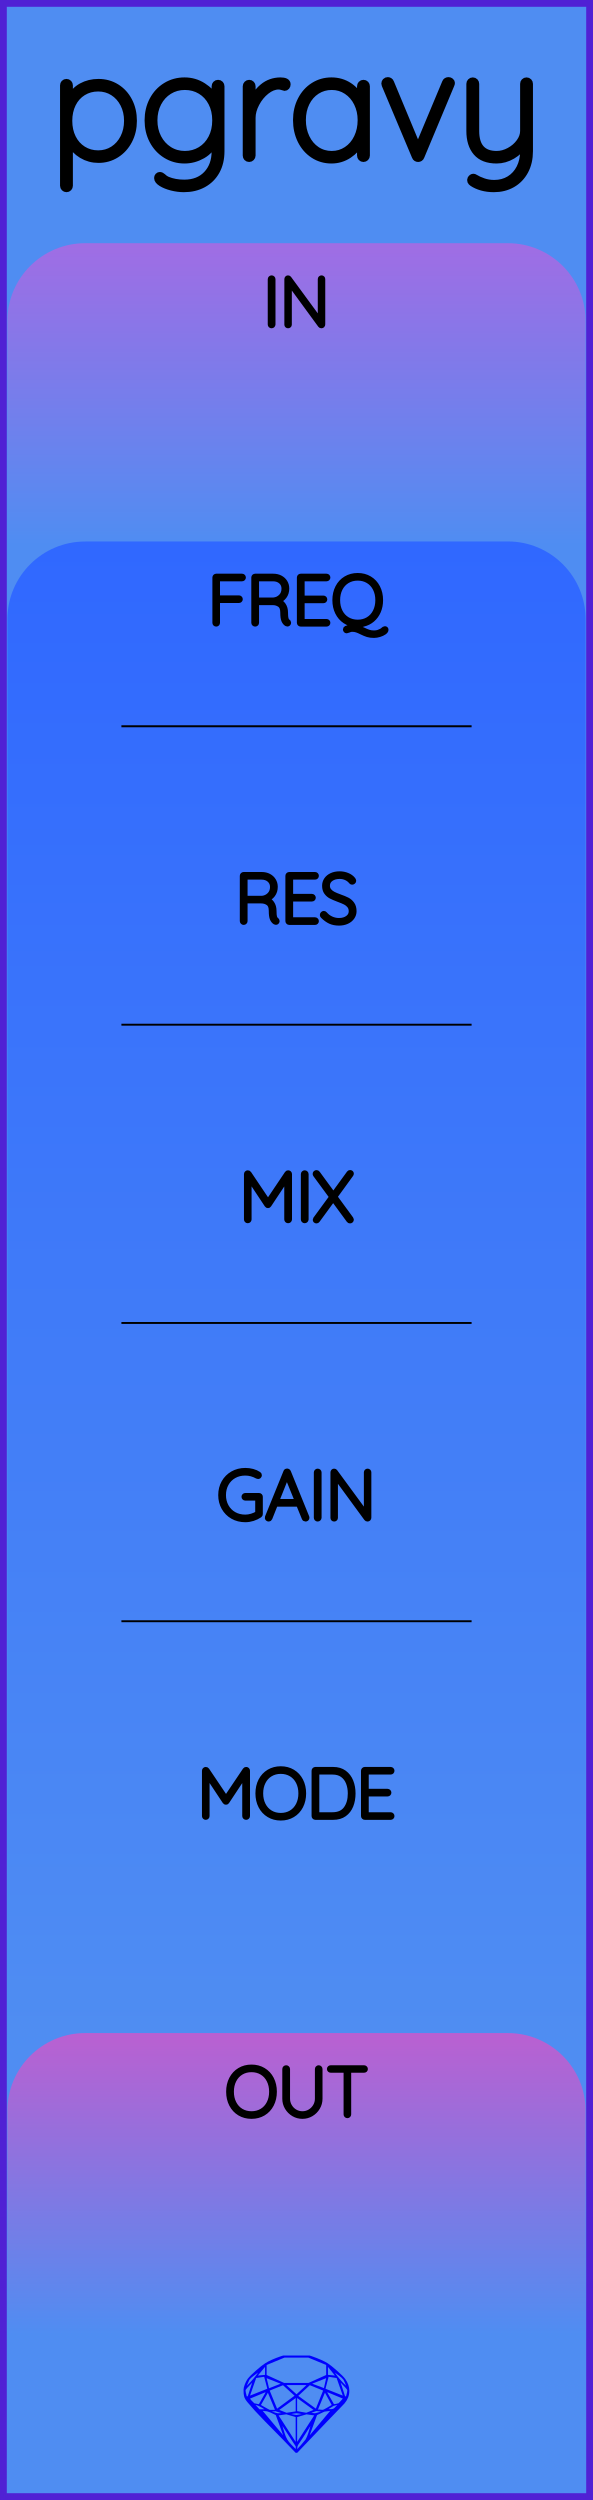
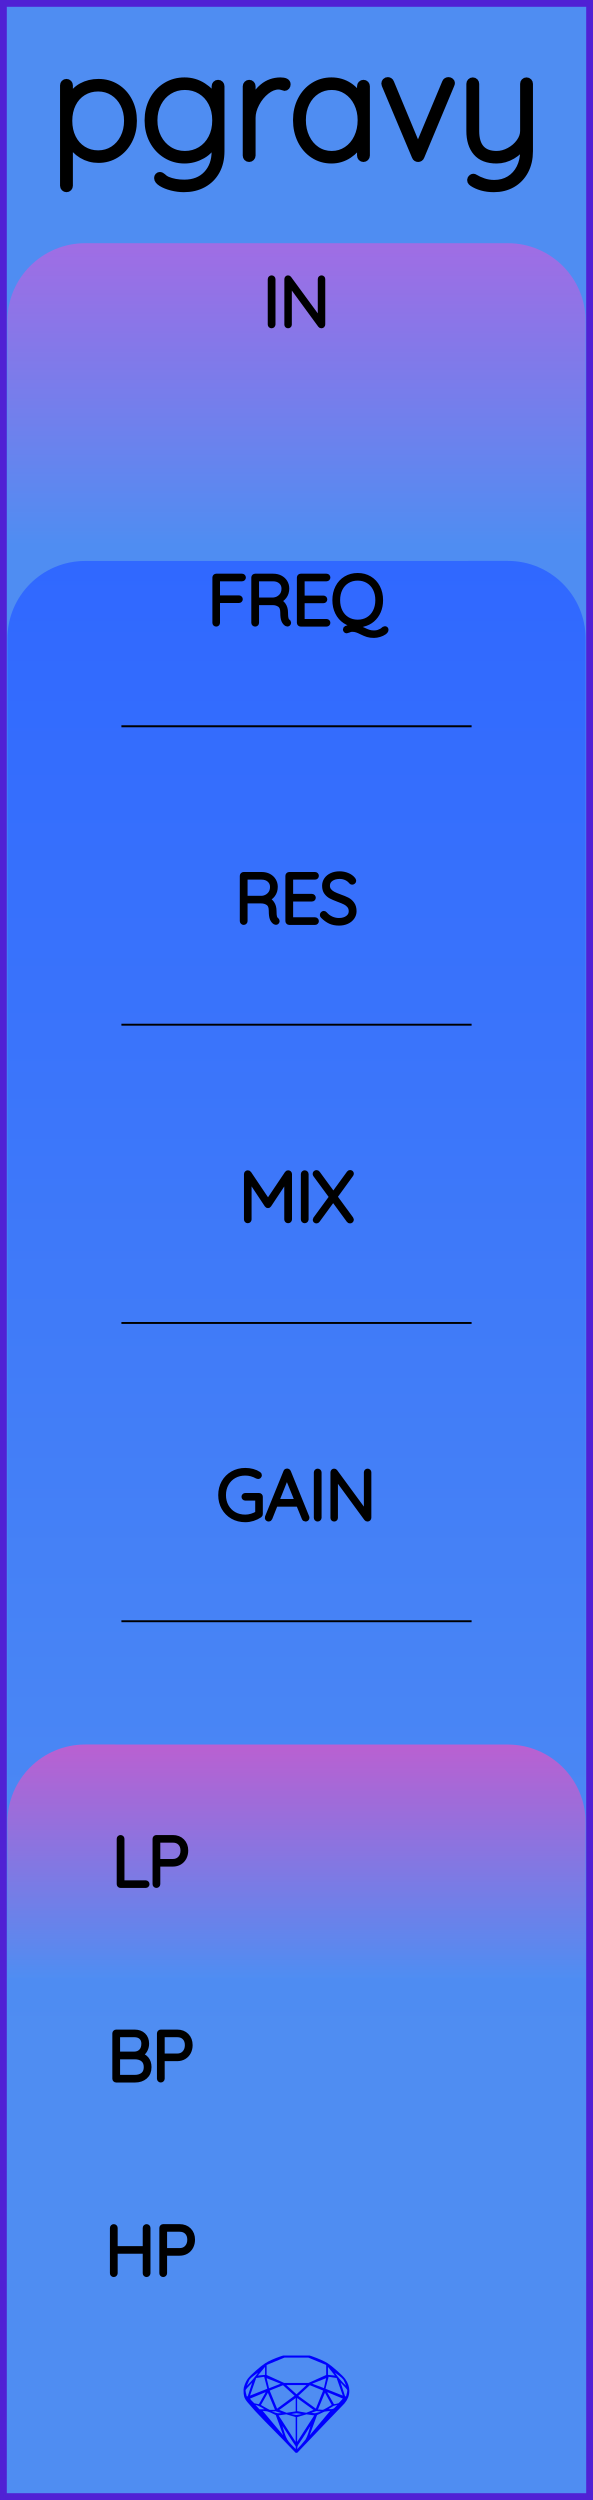
<svg xmlns="http://www.w3.org/2000/svg" width="30.48mm" height="128.50mm" viewBox="0 0 30.48 128.50">
  <g id="PanelLayer">
    <defs>
      <linearGradient id="gradient_in" x1="0" y1="12.5" x2="0" y2="28" gradientUnits="userSpaceOnUse">
        <stop style="stop-color:#a06de4;stop-opacity:1;" offset="0" />
        <stop style="stop-color:#4f8df2;stop-opacity:1;" offset="1" />
      </linearGradient>
-       <linearGradient id="gradient_controls" x1="0" y1="27.833" x2="0" y2="104.667" gradientUnits="userSpaceOnUse">
+       <linearGradient id="gradient_controls" x1="0" y1="28.833" x2="0" y2="104.667" gradientUnits="userSpaceOnUse">
        <stop style="stop-color:#3068ff;stop-opacity:1;" offset="0" />
        <stop style="stop-color:#4f8df2;stop-opacity:1;" offset="1" />
      </linearGradient>
-       <linearGradient id="gradient_out" x1="0" y1="104.5" x2="0" y2="120" gradientUnits="userSpaceOnUse">
+       <linearGradient id="gradient_out" x1="0" y1="89.667" x2="0" y2="101.667" gradientUnits="userSpaceOnUse">
        <stop style="stop-color:#ba60d1;stop-opacity:1;" offset="0" />
        <stop style="stop-color:#4f8df2;stop-opacity:1;" offset="1" />
      </linearGradient>
    </defs>
    <rect id="border_rect" width="30.48" height="128.5" x="0" y="0" style="display:inline;fill:#4f8df2;fill-opacity:1;fill-rule:nonzero;stroke:#5021d4;stroke-width:0.7;stroke-linecap:round;stroke-linejoin:round;stroke-dasharray:none;stroke-opacity:1;image-rendering:auto" />
    <path id="model_name" d="M6.862 6.211Q6.862 6.77 6.625 7.224Q6.388 7.678 5.977 7.938Q5.566 8.198 5.061 8.198Q4.596 8.198 4.208 7.965Q3.82 7.732 3.571 7.305V9.548Q3.571 9.61 3.528 9.657Q3.486 9.703 3.416 9.703Q3.354 9.703 3.307 9.657Q3.261 9.61 3.261 9.548V4.387Q3.261 4.325 3.303 4.278Q3.346 4.232 3.416 4.232Q3.486 4.232 3.528 4.278Q3.571 4.325 3.571 4.387V5.101Q3.804 4.659 4.192 4.445Q4.58 4.232 5.061 4.232Q5.574 4.232 5.985 4.488Q6.396 4.744 6.629 5.194Q6.862 5.644 6.862 6.211ZM6.551 6.211Q6.551 5.73 6.354 5.346Q6.156 4.961 5.814 4.744Q5.473 4.527 5.046 4.527Q4.611 4.527 4.266 4.74Q3.92 4.954 3.73 5.338Q3.54 5.722 3.54 6.211Q3.54 6.7 3.73 7.084Q3.92 7.468 4.266 7.686Q4.611 7.903 5.046 7.903Q5.473 7.903 5.814 7.686Q6.156 7.468 6.354 7.08Q6.551 6.692 6.551 6.211ZM11.363 4.434V7.771Q11.363 8.361 11.123 8.795Q10.882 9.23 10.447 9.467Q10.013 9.703 9.454 9.703Q9.144 9.703 8.825 9.622Q8.507 9.54 8.302 9.412Q8.096 9.284 8.096 9.152Q8.096 9.09 8.131 9.052Q8.166 9.013 8.228 9.013Q8.274 9.013 8.368 9.09Q8.476 9.199 8.608 9.253Q8.988 9.409 9.47 9.409Q10.199 9.409 10.626 8.958Q11.053 8.508 11.053 7.771V7.235Q10.843 7.732 10.405 7.981Q9.966 8.229 9.485 8.229Q8.957 8.229 8.527 7.961Q8.096 7.693 7.851 7.228Q7.607 6.762 7.607 6.188Q7.607 5.613 7.851 5.148Q8.096 4.682 8.527 4.418Q8.957 4.154 9.485 4.154Q10.005 4.154 10.436 4.43Q10.867 4.705 11.053 5.093V4.434Q11.053 4.372 11.096 4.325Q11.138 4.278 11.208 4.278Q11.278 4.278 11.321 4.325Q11.363 4.372 11.363 4.434ZM11.084 6.188Q11.084 5.675 10.878 5.28Q10.673 4.884 10.312 4.667Q9.951 4.449 9.501 4.449Q9.051 4.449 8.69 4.674Q8.329 4.899 8.123 5.295Q7.917 5.691 7.917 6.188Q7.917 6.684 8.123 7.08Q8.329 7.476 8.69 7.705Q9.051 7.934 9.501 7.934Q9.951 7.934 10.312 7.713Q10.673 7.492 10.878 7.096Q11.084 6.7 11.084 6.188ZM14.763 4.333Q14.763 4.403 14.724 4.449Q14.685 4.496 14.623 4.496Q14.6 4.496 14.511 4.461Q14.421 4.426 14.32 4.426Q14.002 4.426 13.684 4.678Q13.366 4.93 13.164 5.315Q12.962 5.699 12.962 6.056V7.996Q12.962 8.058 12.915 8.105Q12.869 8.151 12.807 8.151Q12.737 8.151 12.694 8.105Q12.652 8.058 12.652 7.996V4.434Q12.652 4.372 12.698 4.325Q12.745 4.278 12.807 4.278Q12.877 4.278 12.919 4.325Q12.962 4.372 12.962 4.434V5.256Q13.141 4.783 13.517 4.472Q13.893 4.162 14.406 4.154Q14.763 4.154 14.763 4.333ZM18.837 4.434V7.996Q18.837 8.058 18.791 8.105Q18.744 8.151 18.682 8.151Q18.612 8.151 18.57 8.105Q18.527 8.058 18.527 7.996V7.298Q18.333 7.693 17.929 7.961Q17.526 8.229 17.037 8.229Q16.524 8.229 16.113 7.961Q15.702 7.693 15.469 7.224Q15.236 6.754 15.236 6.172Q15.236 5.598 15.473 5.136Q15.71 4.674 16.121 4.414Q16.532 4.154 17.037 4.154Q17.541 4.154 17.945 4.418Q18.348 4.682 18.527 5.124V4.434Q18.527 4.372 18.57 4.325Q18.612 4.278 18.682 4.278Q18.752 4.278 18.795 4.325Q18.837 4.372 18.837 4.434ZM18.558 6.172Q18.558 5.699 18.364 5.303Q18.17 4.907 17.824 4.678Q17.479 4.449 17.052 4.449Q16.625 4.449 16.28 4.67Q15.935 4.892 15.741 5.284Q15.547 5.675 15.547 6.172Q15.547 6.669 15.741 7.072Q15.935 7.476 16.276 7.705Q16.618 7.934 17.052 7.934Q17.479 7.934 17.824 7.705Q18.17 7.476 18.364 7.072Q18.558 6.669 18.558 6.172ZM23.207 4.263Q23.207 4.31 23.183 4.356L21.639 8.05Q21.623 8.097 21.581 8.124Q21.538 8.151 21.492 8.151Q21.445 8.151 21.402 8.124Q21.36 8.097 21.344 8.05L19.792 4.364Q19.776 4.317 19.776 4.294Q19.776 4.232 19.819 4.185Q19.862 4.139 19.939 4.139Q19.978 4.139 20.021 4.166Q20.064 4.193 20.079 4.24L21.484 7.616L22.896 4.24Q22.935 4.139 23.059 4.139Q23.106 4.139 23.156 4.174Q23.207 4.209 23.207 4.263ZM27.219 4.31V7.771Q27.219 8.353 26.983 8.792Q26.746 9.23 26.331 9.467Q25.915 9.703 25.388 9.703Q25.046 9.703 24.763 9.622Q24.48 9.54 24.286 9.409Q24.146 9.315 24.2 9.199Q24.255 9.106 24.332 9.106Q24.371 9.106 24.402 9.129Q24.588 9.246 24.848 9.335Q25.108 9.424 25.403 9.424Q25.846 9.424 26.187 9.215Q26.529 9.005 26.719 8.629Q26.909 8.252 26.909 7.771V7.422Q26.73 7.771 26.338 8Q25.947 8.229 25.527 8.229Q24.829 8.229 24.487 7.829Q24.146 7.429 24.146 6.731V4.31Q24.146 4.247 24.189 4.201Q24.231 4.154 24.301 4.154Q24.371 4.154 24.414 4.201Q24.456 4.247 24.456 4.31V6.731Q24.456 7.934 25.527 7.934Q25.861 7.934 26.183 7.759Q26.505 7.585 26.707 7.305Q26.909 7.026 26.909 6.731V4.31Q26.909 4.247 26.951 4.201Q26.994 4.154 27.064 4.154Q27.134 4.154 27.177 4.201Q27.219 4.247 27.219 4.31Z" style="display:inline;stroke:#000000;stroke-width:0.35;stroke-linecap:round;stroke-linejoin:bevel" />
    <path id="sapphire_gemstone" d="m 17.955,122.900 q 0,0.342 -0.243,0.631 -0.044,0.052 -0.204,0.215 -0.187,0.19 -0.785,0.813 l -1.444,1.513 q -0.019,0.003 -0.044,0.003 -0.028,0 -0.041,-0.003 -0.083,-0.083 -0.648,-0.675 -0.469,-0.474 -0.934,-0.948 -0.557,-0.568 -0.898,-0.981 -0.132,-0.16 -0.168,-0.298 -0.028,-0.102 -0.028,-0.342 0,-0.11 0.072,-0.289 0.066,-0.165 0.141,-0.265 0.119,-0.157 0.422,-0.424 0.284,-0.251 0.474,-0.375 0.273,-0.179 0.819,-0.367 0.096,-0.033 0.11,-0.033 h 1.361 q 0.011,0 0.105,0.033 0.568,0.201 0.824,0.367 0.165,0.105 0.474,0.378 0.322,0.284 0.422,0.422 0.215,0.295 0.215,0.626 z m -0.168,-0.273 q -0.033,-0.107 -0.135,-0.309 -0.072,-0.094 -0.209,-0.198 -0.119,-0.085 -0.234,-0.171 0.245,0.364 0.579,0.678 z m -0.573,-0.524 -0.358,-0.446 v 0.411 z m 0.637,0.758 q 0,-0.052 -0.342,-0.394 l 0.229,0.703 h 0.05 q 0.063,-0.218 0.063,-0.309 z m -0.232,0.273 -0.317,-0.904 -0.411,-0.063 -0.16,0.615 z m 0.003,0.154 -0.772,-0.32 h -0.03 l 0.345,0.606 q 0.08,-0.003 0.234,-0.047 0.025,-0.014 0.223,-0.24 z m -0.857,-1.05 -0.719,0.284 0.604,0.226 z m 0,-0.163 v -0.515 l -0.918,-0.38 h -1.224 l -0.918,0.38 v 0.515 l 0.898,0.408 h 1.254 z m 0.573,1.538 q -0.069,0.011 -0.198,0.052 -0.085,0.055 -0.259,0.163 0.019,0 0.063,0.003 0.041,0 0.063,0 0.119,0 0.19,-0.069 0.072,-0.072 0.141,-0.149 z m -0.289,0.003 -0.347,-0.631 -0.364,0.879 q 0.025,-0.017 0.066,-0.017 0.03,0 0.085,0.011 0.058,0.008 0.088,0.008 0.05,0 0.229,-0.107 0.229,-0.138 0.243,-0.143 z m -0.441,-0.741 -0.684,-0.276 -0.593,0.548 0.904,0.656 z m -0.854,-0.284 h -1.036 l 0.524,0.474 z m 0.75,1.367 q -0.229,-0.03 -0.229,-0.03 -0.036,0 -0.273,0.094 l 0.19,0.019 q 0.011,0 0.311,-0.083 z m -0.389,-0.088 -0.843,-0.612 v 0.675 l 0.471,0.083 z m 0.854,0.05 q -0.099,0.006 -0.295,0.039 -0.011,0.003 -0.378,0.176 -0.13,0.347 -0.38,1.042 z m -2.544,-1.397 -0.719,-0.284 0.124,0.518 z m -0.802,-0.455 v -0.411 l -0.367,0.446 z m 1.516,1.072 -0.593,-0.54 -0.684,0.276 0.38,0.929 z m 0.369,0.943 q -0.033,-0.003 -0.135,-0.025 -0.085,-0.017 -0.138,-0.017 -0.052,0 -0.138,0.017 -0.102,0.022 -0.135,0.025 0.265,0.047 0.273,0.047 0.008,0 0.273,-0.047 z m -0.309,-0.138 v -0.686 l -0.843,0.612 0.372,0.146 z m 0.951,0.207 -0.397,-0.055 -0.48,0.141 v 1.276 z m -2.888,-2.202 q -0.119,0.085 -0.234,0.174 -0.146,0.107 -0.209,0.196 -0.044,0.105 -0.135,0.314 0.369,-0.364 0.579,-0.684 z m 0.477,0.832 -0.16,-0.615 -0.411,0.063 -0.317,0.904 z m 0.394,1.083 -0.364,-0.879 -0.356,0.631 q 0.435,0.251 0.452,0.251 0.091,0 0.267,-0.003 z m 1.822,0.83 q -0.132,0.212 -0.405,0.634 -0.077,0.107 -0.22,0.328 -0.058,0.105 -0.055,0.226 0.16,-0.152 0.433,-0.496 0.077,-0.13 0.141,-0.339 0.055,-0.176 0.107,-0.353 z m -1.494,-0.661 -0.27,-0.088 -0.008,-0.011 q -0.025,0 -0.107,0.011 -0.066,0.006 -0.107,0.006 0.273,0.091 0.311,0.091 0.025,0 0.182,-0.008 z m -0.81,-1.064 h -0.03 l -0.772,0.32 q 0.066,0.097 0.223,0.24 0.077,0.014 0.234,0.047 z m -0.689,-0.502 q -0.342,0.347 -0.342,0.394 0,0.08 0.063,0.309 h 0.05 z m 2.235,3.045 v -1.276 l -0.48,-0.141 -0.397,0.055 z m -1.607,-1.676 q -0.256,-0.182 -0.458,-0.223 0.066,0.077 0.204,0.223 z m 1.61,2.045 v -0.138 l -0.684,-1.05 q 0.052,0.176 0.107,0.353 0.063,0.209 0.141,0.339 0.069,0.119 0.204,0.259 0.116,0.119 0.232,0.237 z m -0.645,-0.706 q -0.116,-0.328 -0.38,-1.042 -0.135,-0.066 -0.273,-0.13 -0.16,-0.072 -0.289,-0.072 -0.052,0 -0.11,-0.014 z" style="stroke-width:0;fill:#0000ff;stroke:#2e2114;stroke-linecap:square;stroke-opacity:1" />
    <path id="in_art" d="M 0.38,28.00 L 0.38,16.50 A 4 4 0 0 1 4.38 12.5 L 26.10,12.50 A 4 4 0 0 1 30.1 16.5 L 30.10,12.50 L 30.10,28.00 z" style="fill:url(#gradient_in);fill-opacity:1;stroke-width:0;" />
-     <path id="controls_art" d="M 0.38,104.67 L 0.38,31.83 A 4 4 0 0 1 4.38 27.833 L 26.10,27.83 A 4 4 0 0 1 30.1 31.833 L 30.10,27.83 L 30.10,104.67 z" style="fill:url(#gradient_controls);fill-opacity:1;stroke-width:0;" />
-     <path id="out_art" d="M 0.38,120.00 L 0.38,108.50 A 4 4 0 0 1 4.38 104.5 L 26.10,104.50 A 4 4 0 0 1 30.1 108.5 L 30.10,104.50 L 30.10,120.00 z" style="fill:url(#gradient_out);fill-opacity:1;stroke-width:0;" />
+     <path id="controls_art" d="M 0.38,104.67 L 0.38,32.83 A 4 4 0 0 1 4.38 28.833 L 26.10,28.83 A 4 4 0 0 1 30.1 32.833 L 30.10,28.83 L 30.10,104.67 z" style="fill:url(#gradient_controls);fill-opacity:1;stroke-width:0;" />
+     <path id="out_art" d="M 0.38,101.67 L 0.38,93.67 A 4 4 0 0 1 4.38 89.667 L 26.10,89.67 A 4 4 0 0 1 30.1 93.667 L 30.10,89.67 L 30.10,101.67 z" style="fill:url(#gradient_out);fill-opacity:1;stroke-width:0;" />
    <path d="M13.961 16.749Q13.926 16.749 13.906 16.728Q13.887 16.706 13.887 16.675V14.354Q13.887 14.322 13.908 14.301Q13.929 14.279 13.961 14.279Q13.993 14.279 14.014 14.301Q14.035 14.322 14.035 14.354V16.675Q14.032 16.706 14.011 16.728Q13.989 16.749 13.961 16.749ZM16.593 14.346V16.671Q16.593 16.71 16.572 16.729Q16.551 16.749 16.519 16.749Q16.483 16.749 16.462 16.721L14.875 14.551V16.689Q14.875 16.714 14.855 16.731Q14.836 16.749 14.808 16.749Q14.776 16.749 14.758 16.731Q14.741 16.714 14.741 16.689V14.35Q14.741 14.315 14.76 14.297Q14.78 14.279 14.804 14.279Q14.836 14.279 14.857 14.304L16.459 16.488V14.346Q16.459 14.318 16.478 14.299Q16.498 14.279 16.526 14.279Q16.558 14.279 16.575 14.299Q16.593 14.318 16.593 14.346Z" style="stroke:#000000;stroke-width:0.25;stroke-linecap:round;stroke-linejoin:bevel" />
-     <path d="M12.928 108.784Q12.585 108.784 12.317 108.624Q12.049 108.463 11.899 108.174Q11.749 107.885 11.749 107.514Q11.749 107.144 11.899 106.854Q12.049 106.565 12.317 106.405Q12.585 106.244 12.928 106.244Q13.27 106.244 13.538 106.405Q13.806 106.565 13.956 106.854Q14.106 107.144 14.106 107.514Q14.106 107.885 13.956 108.174Q13.806 108.463 13.538 108.624Q13.27 108.784 12.928 108.784ZM12.928 106.385Q12.628 106.385 12.393 106.526Q12.159 106.667 12.028 106.925Q11.897 107.183 11.897 107.514Q11.897 107.846 12.028 108.103Q12.159 108.361 12.393 108.502Q12.628 108.643 12.928 108.643Q13.227 108.643 13.462 108.502Q13.697 108.361 13.827 108.103Q13.958 107.846 13.958 107.514Q13.958 107.183 13.827 106.925Q13.697 106.667 13.462 106.526Q13.227 106.385 12.928 106.385ZM16.452 106.35V107.874Q16.452 108.121 16.328 108.329Q16.205 108.537 15.997 108.661Q15.789 108.784 15.545 108.784Q15.298 108.784 15.09 108.661Q14.882 108.537 14.758 108.329Q14.635 108.121 14.635 107.874V106.35Q14.635 106.318 14.656 106.299Q14.677 106.279 14.709 106.279Q14.741 106.279 14.762 106.301Q14.783 106.322 14.783 106.35V107.874Q14.783 108.082 14.886 108.258Q14.988 108.435 15.162 108.539Q15.337 108.643 15.545 108.643Q15.753 108.643 15.928 108.539Q16.102 108.435 16.207 108.258Q16.311 108.082 16.311 107.874V106.35Q16.311 106.322 16.33 106.301Q16.349 106.279 16.381 106.279Q16.413 106.279 16.432 106.301Q16.452 106.322 16.452 106.35ZM18.784 106.346Q18.784 106.378 18.764 106.396Q18.745 106.413 18.713 106.413H17.926V108.678Q17.926 108.707 17.905 108.728Q17.884 108.749 17.856 108.749Q17.824 108.749 17.805 108.728Q17.785 108.707 17.785 108.678V106.413H16.999Q16.97 106.413 16.949 106.394Q16.928 106.375 16.928 106.346Q16.928 106.318 16.949 106.299Q16.97 106.279 16.999 106.279H18.713Q18.741 106.279 18.762 106.299Q18.784 106.318 18.784 106.346Z" style="stroke:#000000;stroke-width:0.25;stroke-linecap:round;stroke-linejoin:bevel" />
-     <path d="M12.725 91.017V93.345Q12.725 93.373 12.702 93.394Q12.679 93.415 12.651 93.415Q12.619 93.415 12.598 93.394Q12.576 93.373 12.576 93.345V91.235L11.666 92.611Q11.649 92.639 11.617 92.639Q11.578 92.639 11.56 92.611L10.647 91.232V93.345Q10.647 93.373 10.626 93.394Q10.604 93.415 10.576 93.415Q10.544 93.415 10.525 93.394Q10.506 93.373 10.506 93.345V91.017Q10.506 90.992 10.525 90.969Q10.544 90.946 10.573 90.946Q10.619 90.946 10.64 90.978L11.617 92.431L12.594 90.978Q12.622 90.939 12.661 90.946Q12.689 90.95 12.707 90.969Q12.725 90.988 12.725 91.017ZM14.432 93.451Q14.09 93.451 13.822 93.29Q13.554 93.13 13.404 92.841Q13.254 92.551 13.254 92.181Q13.254 91.81 13.404 91.521Q13.554 91.232 13.822 91.071Q14.09 90.911 14.432 90.911Q14.774 90.911 15.042 91.071Q15.311 91.232 15.46 91.521Q15.61 91.81 15.61 92.181Q15.61 92.551 15.46 92.841Q15.311 93.13 15.042 93.29Q14.774 93.451 14.432 93.451ZM14.432 91.052Q14.132 91.052 13.898 91.193Q13.663 91.334 13.533 91.592Q13.402 91.849 13.402 92.181Q13.402 92.512 13.533 92.77Q13.663 93.027 13.898 93.169Q14.132 93.31 14.432 93.31Q14.732 93.31 14.967 93.169Q15.201 93.027 15.332 92.77Q15.462 92.512 15.462 92.181Q15.462 91.849 15.332 91.592Q15.201 91.334 14.967 91.193Q14.732 91.052 14.432 91.052ZM18.15 92.181Q18.15 92.53 18.039 92.809Q17.928 93.087 17.699 93.251Q17.47 93.415 17.127 93.415H16.21Q16.182 93.415 16.161 93.394Q16.14 93.373 16.14 93.345V91.017Q16.14 90.988 16.161 90.967Q16.182 90.946 16.21 90.946H17.127Q17.466 90.946 17.697 91.115Q17.928 91.285 18.039 91.565Q18.15 91.846 18.15 92.181ZM18.002 92.181Q18.002 91.881 17.905 91.632Q17.808 91.383 17.605 91.235Q17.402 91.087 17.092 91.087H16.288V93.274H17.092Q17.551 93.274 17.776 92.973Q18.002 92.671 18.002 92.181ZM20.151 93.345Q20.151 93.377 20.13 93.396Q20.108 93.415 20.08 93.415H18.75Q18.722 93.415 18.701 93.394Q18.68 93.373 18.68 93.345V91.017Q18.68 90.988 18.701 90.967Q18.722 90.946 18.75 90.946H20.08Q20.108 90.946 20.13 90.967Q20.151 90.988 20.151 91.017Q20.151 91.048 20.13 91.068Q20.108 91.087 20.08 91.087H18.828V92.071H19.921Q19.95 92.071 19.971 92.093Q19.992 92.114 19.992 92.142Q19.992 92.174 19.971 92.193Q19.95 92.213 19.921 92.213H18.828V93.274H20.08Q20.108 93.274 20.13 93.296Q20.151 93.317 20.151 93.345Z" style="stroke:#000000;stroke-width:0.25;stroke-linecap:round;stroke-linejoin:bevel" />
+     <path d="M7.56 96.845Q7.56 96.877 7.539 96.896Q7.518 96.915 7.49 96.915H6.195Q6.163 96.915 6.144 96.894Q6.124 96.873 6.124 96.845V94.517Q6.124 94.488 6.145 94.467Q6.167 94.446 6.198 94.446Q6.23 94.446 6.251 94.467Q6.272 94.488 6.272 94.517V96.774H7.49Q7.518 96.774 7.539 96.796Q7.56 96.817 7.56 96.845ZM9.55 95.12Q9.55 95.317 9.467 95.478Q9.384 95.638 9.232 95.728Q9.081 95.818 8.883 95.818H8.114V96.845Q8.114 96.873 8.091 96.894Q8.068 96.915 8.04 96.915Q8.008 96.915 7.987 96.894Q7.966 96.873 7.966 96.845V94.517Q7.966 94.488 7.987 94.467Q8.008 94.446 8.036 94.446H8.883Q9.183 94.446 9.366 94.633Q9.55 94.82 9.55 95.12ZM9.402 95.12Q9.402 94.876 9.262 94.732Q9.123 94.587 8.883 94.587H8.114V95.677H8.883Q9.119 95.677 9.26 95.52Q9.402 95.363 9.402 95.12Z" style="stroke:#000000;stroke-width:0.25;stroke-linecap:round;stroke-linejoin:bevel" />
+     <path d="M7.662 106.249Q7.662 106.57 7.46 106.743Q7.257 106.916 6.943 106.916H5.969Q5.941 106.916 5.92 106.894Q5.899 106.873 5.899 106.845V104.517Q5.899 104.488 5.92 104.467Q5.941 104.446 5.969 104.446H6.918Q7.2 104.446 7.37 104.608Q7.539 104.771 7.539 105.046Q7.539 105.243 7.44 105.404Q7.341 105.564 7.165 105.624Q7.391 105.667 7.527 105.829Q7.662 105.991 7.662 106.249ZM6.9 104.587H6.047V105.578H6.9Q7.119 105.575 7.255 105.436Q7.391 105.296 7.391 105.042Q7.391 104.834 7.262 104.711Q7.133 104.587 6.9 104.587ZM7.514 106.249Q7.514 105.988 7.352 105.855Q7.19 105.723 6.925 105.723H6.047V106.774H6.925Q7.19 106.774 7.352 106.642Q7.514 106.51 7.514 106.249ZM9.776 105.12Q9.776 105.317 9.693 105.478Q9.61 105.638 9.458 105.728Q9.306 105.818 9.109 105.818H8.34V106.845Q8.34 106.873 8.317 106.894Q8.294 106.916 8.266 106.916Q8.234 106.916 8.213 106.894Q8.192 106.873 8.192 106.845V104.517Q8.192 104.488 8.213 104.467Q8.234 104.446 8.262 104.446H9.109Q9.409 104.446 9.592 104.633Q9.776 104.82 9.776 105.12ZM9.627 105.12Q9.627 104.876 9.488 104.732Q9.349 104.587 9.109 104.587H8.34V105.677H9.109Q9.345 105.677 9.486 105.52Q9.627 105.363 9.627 105.12Z" style="stroke:#000000;stroke-width:0.25;stroke-linecap:round;stroke-linejoin:bevel" />
+     <path d="M7.609 114.52V116.841Q7.606 116.873 7.585 116.894Q7.564 116.916 7.535 116.916Q7.5 116.916 7.481 116.894Q7.461 116.873 7.461 116.841V115.716H5.923V116.841Q5.92 116.873 5.899 116.894Q5.877 116.916 5.849 116.916Q5.814 116.916 5.794 116.894Q5.775 116.873 5.775 116.841V114.52Q5.775 114.488 5.796 114.467Q5.817 114.446 5.849 114.446Q5.881 114.446 5.902 114.467Q5.923 114.488 5.923 114.52V115.575H7.461V114.52Q7.461 114.488 7.482 114.467Q7.504 114.446 7.535 114.446Q7.567 114.446 7.588 114.467Q7.609 114.488 7.609 114.52ZM9.899 115.12Q9.899 115.317 9.816 115.478Q9.733 115.638 9.582 115.728Q9.43 115.818 9.232 115.818H8.463V116.845Q8.463 116.873 8.44 116.894Q8.417 116.916 8.389 116.916Q8.357 116.916 8.336 116.894Q8.315 116.873 8.315 116.845V114.517Q8.315 114.488 8.336 114.467Q8.357 114.446 8.386 114.446H9.232Q9.532 114.446 9.716 114.633Q9.899 114.82 9.899 115.12ZM9.751 115.12Q9.751 114.876 9.611 114.732Q9.472 114.587 9.232 114.587H8.463V115.677H9.232Q9.469 115.677 9.61 115.52Q9.751 115.363 9.751 115.12Z" style="stroke:#000000;stroke-width:0.25;stroke-linecap:round;stroke-linejoin:bevel" />
    <path d="M12.513 29.683Q12.513 29.715 12.492 29.734Q12.471 29.754 12.443 29.754H11.183V30.727H12.284Q12.312 30.727 12.333 30.749Q12.354 30.77 12.354 30.798Q12.354 30.83 12.333 30.849Q12.312 30.869 12.284 30.869H11.183V32.012Q11.183 32.04 11.164 32.061Q11.144 32.082 11.113 32.082Q11.081 32.082 11.061 32.061Q11.042 32.04 11.042 32.012V29.683Q11.042 29.655 11.063 29.634Q11.084 29.613 11.113 29.613H12.443Q12.471 29.613 12.492 29.634Q12.513 29.655 12.513 29.683ZM14.838 32.008Q14.838 32.04 14.818 32.059Q14.799 32.079 14.771 32.079Q14.75 32.079 14.739 32.072Q14.644 32.019 14.587 31.893Q14.531 31.768 14.531 31.482Q14.531 31.193 14.376 31.086Q14.22 30.978 14.016 30.978H13.19V32.012Q13.19 32.04 13.169 32.061Q13.148 32.082 13.116 32.082Q13.085 32.082 13.063 32.061Q13.042 32.04 13.042 32.012V29.683Q13.042 29.655 13.063 29.634Q13.085 29.613 13.113 29.613H14.044Q14.249 29.613 14.407 29.696Q14.566 29.779 14.654 29.923Q14.743 30.068 14.743 30.251Q14.743 30.488 14.617 30.657Q14.492 30.826 14.291 30.886Q14.46 30.939 14.57 31.096Q14.679 31.253 14.679 31.482Q14.679 31.719 14.709 31.812Q14.739 31.906 14.799 31.945Q14.838 31.969 14.838 32.008ZM14.062 30.837Q14.284 30.816 14.439 30.66Q14.594 30.505 14.594 30.255Q14.594 30.036 14.439 29.895Q14.284 29.754 14.026 29.754H13.19V30.837ZM16.856 32.012Q16.856 32.043 16.835 32.063Q16.813 32.082 16.785 32.082H15.455Q15.427 32.082 15.406 32.061Q15.385 32.04 15.385 32.012V29.683Q15.385 29.655 15.406 29.634Q15.427 29.613 15.455 29.613H16.785Q16.813 29.613 16.835 29.634Q16.856 29.655 16.856 29.683Q16.856 29.715 16.835 29.734Q16.813 29.754 16.785 29.754H15.533V30.738H16.626Q16.655 30.738 16.676 30.759Q16.697 30.78 16.697 30.809Q16.697 30.84 16.676 30.86Q16.655 30.879 16.626 30.879H15.533V31.941H16.785Q16.813 31.941 16.835 31.962Q16.856 31.983 16.856 32.012ZM19.844 32.371Q19.844 32.438 19.745 32.507Q19.646 32.576 19.5 32.62Q19.353 32.664 19.223 32.664Q19.029 32.664 18.895 32.622Q18.761 32.58 18.588 32.495Q18.443 32.421 18.337 32.386Q18.232 32.35 18.094 32.35Q18.045 32.35 18.004 32.363Q17.963 32.375 17.907 32.4Q17.843 32.428 17.822 32.428Q17.794 32.428 17.773 32.407Q17.752 32.386 17.752 32.354Q17.752 32.312 17.791 32.294L18.306 32.114Q17.985 32.096 17.736 31.93Q17.487 31.765 17.348 31.484Q17.209 31.204 17.209 30.847Q17.209 30.477 17.358 30.188Q17.508 29.898 17.776 29.738Q18.045 29.577 18.387 29.577Q18.729 29.577 18.997 29.738Q19.265 29.898 19.415 30.188Q19.565 30.477 19.565 30.847Q19.565 31.165 19.454 31.422Q19.343 31.68 19.14 31.853Q18.937 32.026 18.672 32.086L18.239 32.227Q18.348 32.237 18.442 32.273Q18.535 32.308 18.666 32.371Q18.835 32.453 18.951 32.491Q19.068 32.53 19.223 32.53Q19.353 32.53 19.447 32.497Q19.54 32.463 19.629 32.414Q19.657 32.4 19.696 32.361Q19.717 32.34 19.74 32.326Q19.763 32.312 19.784 32.312Q19.812 32.312 19.828 32.327Q19.844 32.343 19.844 32.371ZM18.387 31.976Q18.687 31.976 18.921 31.835Q19.156 31.694 19.286 31.437Q19.417 31.179 19.417 30.847Q19.417 30.516 19.286 30.258Q19.156 30.001 18.921 29.86Q18.687 29.719 18.387 29.719Q18.087 29.719 17.852 29.86Q17.618 30.001 17.487 30.258Q17.357 30.516 17.357 30.847Q17.357 31.179 17.487 31.437Q17.618 31.694 17.852 31.835Q18.087 31.976 18.387 31.976Z" style="stroke:#000000;stroke-width:0.25;stroke-linecap:round;stroke-linejoin:bevel" />
    <path d="M 6.24,37.33 L 24.24,37.33 z " style="stroke:#000000;stroke-width:0.1;stroke-linecap:round;stroke-linejoin:bevel;stroke-dasharray:none" />
    <path d="M14.247 47.341Q14.247 47.373 14.227 47.393Q14.208 47.412 14.18 47.412Q14.159 47.412 14.148 47.405Q14.053 47.352 13.996 47.227Q13.94 47.102 13.94 46.816Q13.94 46.526 13.785 46.419Q13.63 46.311 13.425 46.311H12.6V47.345Q12.6 47.373 12.578 47.394Q12.557 47.416 12.525 47.416Q12.494 47.416 12.473 47.394Q12.451 47.373 12.451 47.345V45.017Q12.451 44.988 12.473 44.967Q12.494 44.946 12.522 44.946H13.453Q13.658 44.946 13.816 45.029Q13.975 45.112 14.063 45.257Q14.152 45.401 14.152 45.585Q14.152 45.821 14.026 45.99Q13.901 46.16 13.7 46.22Q13.87 46.273 13.979 46.429Q14.088 46.587 14.088 46.816Q14.088 47.052 14.118 47.146Q14.148 47.239 14.208 47.278Q14.247 47.303 14.247 47.341ZM13.471 46.17Q13.693 46.149 13.848 45.994Q14.004 45.839 14.004 45.588Q14.004 45.369 13.848 45.228Q13.693 45.087 13.435 45.087H12.6V46.17ZM16.265 47.345Q16.265 47.377 16.244 47.396Q16.223 47.416 16.194 47.416H14.864Q14.836 47.416 14.815 47.394Q14.794 47.373 14.794 47.345V45.017Q14.794 44.988 14.815 44.967Q14.836 44.946 14.864 44.946H16.194Q16.223 44.946 16.244 44.967Q16.265 44.988 16.265 45.017Q16.265 45.048 16.244 45.068Q16.223 45.087 16.194 45.087H14.942V46.071H16.035Q16.064 46.071 16.085 46.093Q16.106 46.114 16.106 46.142Q16.106 46.174 16.085 46.193Q16.064 46.212 16.035 46.212H14.942V47.274H16.194Q16.223 47.274 16.244 47.296Q16.265 47.317 16.265 47.345ZM16.586 47.08Q16.565 47.059 16.565 47.027Q16.565 46.999 16.589 46.973Q16.614 46.946 16.642 46.946Q16.674 46.946 16.702 46.978Q16.84 47.14 17.029 47.225Q17.217 47.31 17.425 47.31Q17.697 47.31 17.873 47.179Q18.05 47.049 18.05 46.833Q18.046 46.664 17.958 46.555Q17.87 46.445 17.741 46.38Q17.612 46.315 17.39 46.234Q17.147 46.142 17.011 46.071Q16.875 46.001 16.778 45.87Q16.681 45.74 16.681 45.528Q16.681 45.355 16.776 45.214Q16.872 45.073 17.048 44.992Q17.224 44.911 17.457 44.911Q17.665 44.911 17.852 44.987Q18.039 45.062 18.149 45.2Q18.184 45.249 18.184 45.274Q18.184 45.302 18.157 45.325Q18.131 45.348 18.099 45.348Q18.071 45.348 18.053 45.327Q17.955 45.2 17.799 45.126Q17.644 45.052 17.457 45.052Q17.189 45.052 17.011 45.179Q16.833 45.306 16.833 45.525Q16.833 45.676 16.919 45.782Q17.006 45.888 17.136 45.953Q17.267 46.019 17.461 46.089Q17.708 46.177 17.852 46.251Q17.997 46.325 18.099 46.467Q18.202 46.608 18.202 46.84Q18.202 47.003 18.106 47.144Q18.011 47.285 17.833 47.368Q17.655 47.451 17.425 47.451Q17.164 47.451 16.97 47.361Q16.776 47.271 16.586 47.08Z" style="stroke:#000000;stroke-width:0.25;stroke-linecap:round;stroke-linejoin:bevel" />
    <path d="M 6.24,52.67 L 24.24,52.67 z " style="stroke:#000000;stroke-width:0.1;stroke-linecap:round;stroke-linejoin:bevel;stroke-dasharray:none" />
    <path d="M14.884 60.35V62.678Q14.884 62.706 14.861 62.728Q14.838 62.749 14.81 62.749Q14.778 62.749 14.757 62.728Q14.736 62.706 14.736 62.678V60.569L13.825 61.944Q13.808 61.973 13.776 61.973Q13.737 61.973 13.72 61.944L12.806 60.565V62.678Q12.806 62.706 12.785 62.728Q12.764 62.749 12.735 62.749Q12.704 62.749 12.684 62.728Q12.665 62.706 12.665 62.678V60.35Q12.665 60.325 12.684 60.302Q12.704 60.279 12.732 60.279Q12.778 60.279 12.799 60.311L13.776 61.765L14.753 60.311Q14.781 60.272 14.82 60.279Q14.848 60.283 14.866 60.302Q14.884 60.322 14.884 60.35ZM15.663 62.749Q15.628 62.749 15.609 62.728Q15.589 62.706 15.589 62.675V60.353Q15.589 60.322 15.61 60.301Q15.632 60.279 15.663 60.279Q15.695 60.279 15.716 60.301Q15.737 60.322 15.737 60.353V62.675Q15.734 62.706 15.713 62.728Q15.692 62.749 15.663 62.749ZM18.045 62.647Q18.062 62.671 18.062 62.689Q18.062 62.721 18.041 62.74Q18.02 62.759 17.988 62.759Q17.949 62.759 17.932 62.731L17.124 61.63L16.32 62.731Q16.302 62.759 16.267 62.759Q16.235 62.759 16.217 62.74Q16.2 62.721 16.2 62.699Q16.2 62.682 16.217 62.654L17.046 61.521L16.21 60.382Q16.196 60.364 16.196 60.339Q16.196 60.308 16.217 60.288Q16.238 60.269 16.267 60.269Q16.309 60.269 16.327 60.297L17.134 61.401L17.939 60.294Q17.96 60.265 17.992 60.265Q18.023 60.265 18.043 60.281Q18.062 60.297 18.062 60.322Q18.062 60.346 18.045 60.371L17.216 61.514Z" style="stroke:#000000;stroke-width:0.25;stroke-linecap:round;stroke-linejoin:bevel" />
    <path d="M 6.24,68.00 L 24.24,68.00 z " style="stroke:#000000;stroke-width:0.1;stroke-linecap:round;stroke-linejoin:bevel;stroke-dasharray:none" />
    <path d="M13.384 76.936V77.821Q13.384 77.863 13.353 77.885Q13.19 77.994 12.998 78.056Q12.806 78.117 12.608 78.117Q12.245 78.117 11.957 77.953Q11.67 77.789 11.506 77.5Q11.342 77.211 11.342 76.847Q11.342 76.484 11.506 76.195Q11.67 75.906 11.957 75.742Q12.245 75.577 12.608 75.577Q12.806 75.577 12.984 75.625Q13.162 75.673 13.303 75.768Q13.335 75.789 13.335 75.828Q13.335 75.86 13.312 75.879Q13.289 75.898 13.268 75.898Q13.25 75.898 13.222 75.884Q12.926 75.719 12.608 75.719Q12.284 75.719 12.03 75.863Q11.776 76.008 11.633 76.265Q11.49 76.523 11.49 76.847Q11.49 77.172 11.633 77.43Q11.776 77.687 12.03 77.832Q12.284 77.976 12.608 77.976Q12.771 77.976 12.938 77.925Q13.106 77.874 13.243 77.789V77.006H12.608Q12.58 77.006 12.559 76.985Q12.538 76.964 12.538 76.936Q12.538 76.904 12.559 76.885Q12.58 76.865 12.608 76.865H13.314Q13.346 76.865 13.365 76.886Q13.384 76.907 13.384 76.936ZM15.78 78.015Q15.78 78.047 15.759 78.064Q15.737 78.082 15.706 78.082Q15.681 78.082 15.662 78.07Q15.642 78.058 15.635 78.036L15.339 77.31L15.342 77.317H14.161L13.875 78.036Q13.857 78.082 13.811 78.082Q13.78 78.082 13.76 78.064Q13.741 78.047 13.737 78.022Q13.734 78.008 13.741 77.987L14.69 75.651Q14.7 75.623 14.716 75.615Q14.732 75.606 14.757 75.606Q14.81 75.606 14.827 75.651L15.776 77.987Q15.78 77.998 15.78 78.015ZM14.217 77.175H15.286L14.746 75.846ZM16.33 78.082Q16.295 78.082 16.275 78.061Q16.256 78.04 16.256 78.008V75.687Q16.256 75.655 16.277 75.634Q16.298 75.613 16.33 75.613Q16.362 75.613 16.383 75.634Q16.404 75.655 16.404 75.687V78.008Q16.401 78.04 16.38 78.061Q16.358 78.082 16.33 78.082ZM18.962 75.68V78.005Q18.962 78.043 18.941 78.063Q18.919 78.082 18.888 78.082Q18.852 78.082 18.831 78.054L17.244 75.884V78.022Q17.244 78.047 17.224 78.064Q17.205 78.082 17.177 78.082Q17.145 78.082 17.127 78.064Q17.11 78.047 17.11 78.022V75.683Q17.11 75.648 17.129 75.63Q17.148 75.613 17.173 75.613Q17.205 75.613 17.226 75.637L18.828 77.821V75.68Q18.828 75.651 18.847 75.632Q18.867 75.613 18.895 75.613Q18.927 75.613 18.944 75.632Q18.962 75.651 18.962 75.68Z" style="stroke:#000000;stroke-width:0.25;stroke-linecap:round;stroke-linejoin:bevel" />
    <path d="M 6.24,83.33 L 24.24,83.33 z " style="stroke:#000000;stroke-width:0.1;stroke-linecap:round;stroke-linejoin:bevel;stroke-dasharray:none" />
  </g>
</svg>
